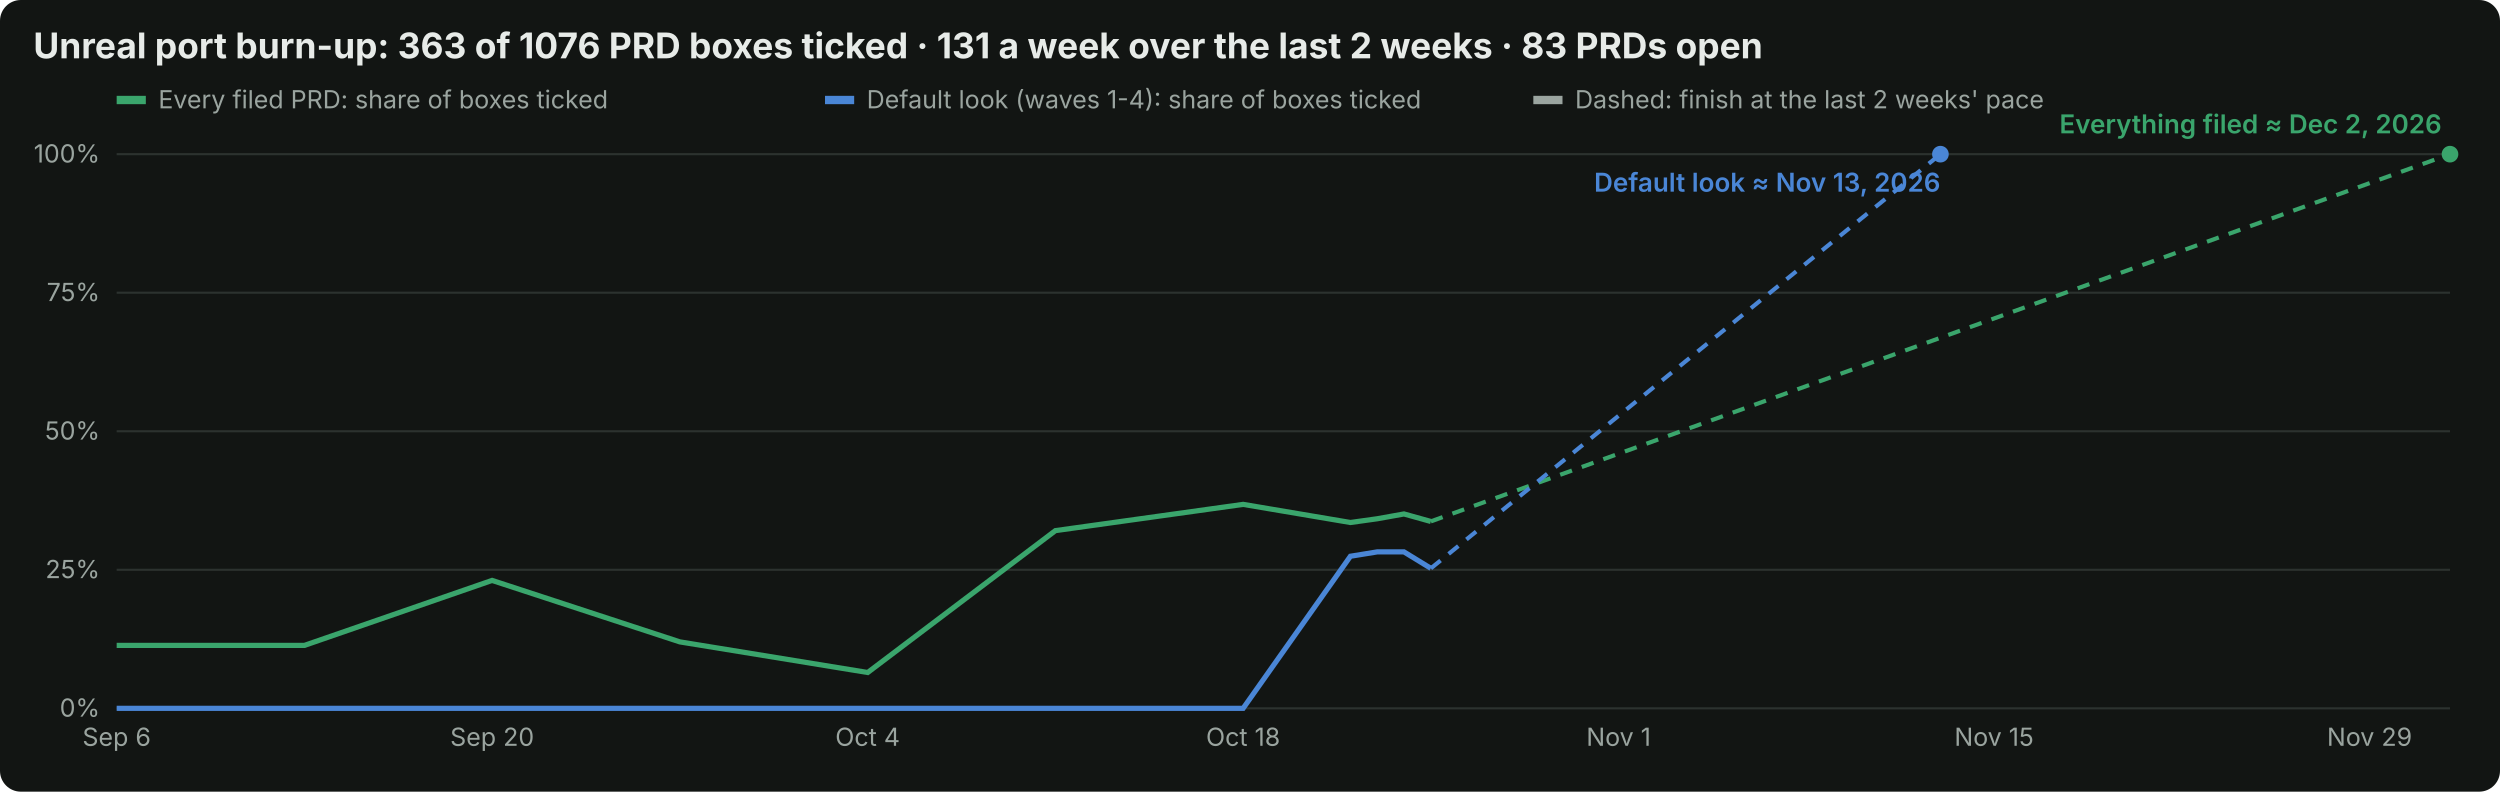
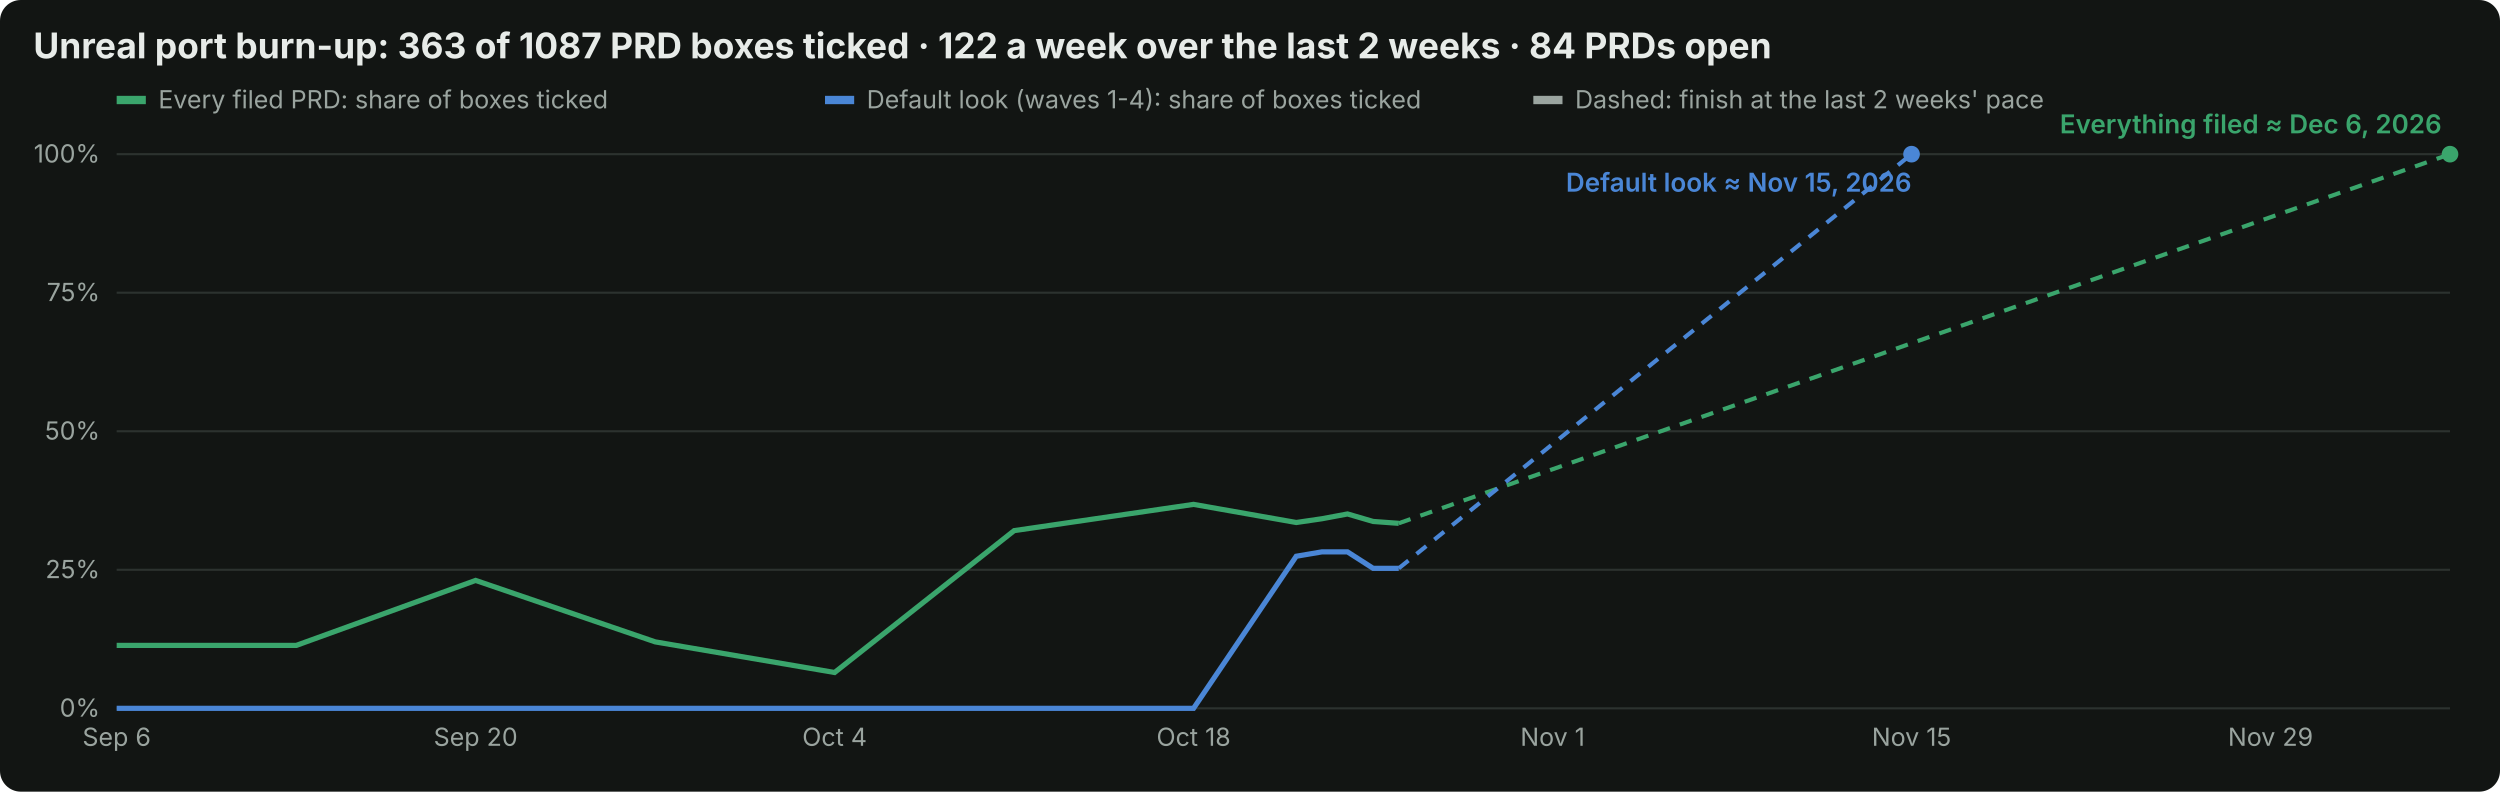
<svg xmlns="http://www.w3.org/2000/svg" viewBox="0 0 1200 380" width="1200" height="380" font-family="system-ui, -apple-system, Segoe UI, sans-serif">
  <style>.h{fill:#e7ebe8;font-size:17px;font-weight:700}.t{fill:#9aa49f;font-size:12px}.e{font-size:12.5px;font-weight:600}</style>
  <rect width="1200" height="380" rx="10" fill="#121513" />
-   <text x="16" y="28" class="h">Unreal port burn-up: 363 of 1076 PRD boxes ticked · 131 a week over the last 2 weeks · 83 PRDs open</text>
+   <text x="16" y="28" class="h">Unreal port burn-up: 363 of 1087 PRD boxes ticked · 122 a week over the last 2 weeks · 84 PRDs open</text>
  <rect x="56" y="46" width="14" height="4" fill="#3aa56c" />
  <text x="76" y="52" class="t">Every filed PRD: share of boxes ticked</text>
  <rect x="396" y="46" width="14" height="4" fill="#4a86d6" />
  <text x="416" y="52" class="t">Default look (waves 1-4): share of boxes ticked</text>
  <rect x="736" y="46" width="14" height="4" fill="#9aa49f" />
  <text x="756" y="52" class="t">Dashed: finish at the last 2 weeks' pace</text>
  <line x1="56" x2="1176" y1="340" y2="340" stroke="#2c322f" />
  <text x="48" y="344" class="t" text-anchor="end">0%</text>
  <line x1="56" x2="1176" y1="273.5" y2="273.5" stroke="#2c322f" />
  <text x="48" y="277.5" class="t" text-anchor="end">25%</text>
  <line x1="56" x2="1176" y1="207" y2="207" stroke="#2c322f" />
  <text x="48" y="211" class="t" text-anchor="end">50%</text>
  <line x1="56" x2="1176" y1="140.5" y2="140.5" stroke="#2c322f" />
  <text x="48" y="144.5" class="t" text-anchor="end">75%</text>
  <line x1="56" x2="1176" y1="74" y2="74" stroke="#2c322f" />
  <text x="48" y="78" class="t" text-anchor="end">100%</text>
  <text x="56" y="358" class="t" text-anchor="middle">Sep 6</text>
-   <text x="236.23" y="358" class="t" text-anchor="middle">Sep 20</text>
-   <text x="416.46" y="358" class="t" text-anchor="middle">Oct 4</text>
-   <text x="596.69" y="358" class="t" text-anchor="middle">Oct 18</text>
-   <text x="776.92" y="358" class="t" text-anchor="middle">Nov 1</text>
-   <text x="957.149" y="358" class="t" text-anchor="middle">Nov 15</text>
-   <text x="1137.379" y="358" class="t" text-anchor="middle">Nov 29</text>
-   <path d="M56.0,309.8L146.1,309.8L236.2,278.6L326.3,308.1L416.5,322.8L506.6,254.7L596.7,242.1L648.2,250.8L661.1,249.0L673.9,246.7L686.8,250.3" stroke="#3aa56c" stroke-width="2.5" fill="none" />
-   <path d="M56.0,340.0L146.1,340.0L236.2,340.0L326.3,340.0L416.5,340.0L506.6,340.0L596.7,340.0L648.2,267.0L661.1,264.9L673.9,264.9L686.8,272.8" stroke="#4a86d6" stroke-width="2.5" fill="none" />
-   <path d="M686.805,250.262L1176,74" stroke="#3aa56c" stroke-width="2" stroke-dasharray="6 5" fill="none" />
+   <text x="228.308" y="358" class="t" text-anchor="middle">Sep 20</text>
+   <text x="400.615" y="358" class="t" text-anchor="middle">Oct 4</text>
+   <text x="572.923" y="358" class="t" text-anchor="middle">Oct 18</text>
+   <text x="745.231" y="358" class="t" text-anchor="middle">Nov 1</text>
+   <text x="917.538" y="358" class="t" text-anchor="middle">Nov 15</text>
+   <text x="1089.846" y="358" class="t" text-anchor="middle">Nov 29</text>
+   <path d="M56.0,309.8L142.2,309.8L228.3,278.6L314.5,308.1L400.6,322.8L486.8,254.7L572.9,242.1L622.2,250.8L634.5,249.0L646.8,246.7L659.1,250.3L671.4,251.2" stroke="#3aa56c" stroke-width="2.5" fill="none" />
+   <path d="M56.0,340.0L142.2,340.0L228.3,340.0L314.5,340.0L400.6,340.0L486.8,340.0L572.9,340.0L622.2,267.0L634.5,264.9L646.8,264.9L659.1,272.8L671.4,272.8" stroke="#4a86d6" stroke-width="2.5" fill="none" />
+   <path d="M671.385,251.17L1176,74" stroke="#3aa56c" stroke-width="2" stroke-dasharray="6 5" fill="none" />
  <circle cx="1176" cy="74" r="4" fill="#3aa56c" />
-   <text x="1172" y="64" class="e" fill="#3aa56c" text-anchor="end">Everything filed ≈ Dec 2, 2026</text>
-   <path d="M686.805,272.817L931.402,74" stroke="#4a86d6" stroke-width="2" stroke-dasharray="6 5" fill="none" />
-   <circle cx="931.402" cy="74" r="4" fill="#4a86d6" />
-   <text x="931.402" y="92" class="e" fill="#4a86d6" text-anchor="end">Default look ≈ Nov 13, 2026</text>
+   <text x="1172" y="64" class="e" fill="#3aa56c" text-anchor="end">Everything filed ≈ Dec 6, 2026</text>
+   <path d="M671.385,272.817L917.538,74" stroke="#4a86d6" stroke-width="2" stroke-dasharray="6 5" fill="none" />
+   <circle cx="917.538" cy="74" r="4" fill="#4a86d6" />
+   <text x="917.538" y="92" class="e" fill="#4a86d6" text-anchor="end">Default look ≈ Nov 15, 2026</text>
</svg>
